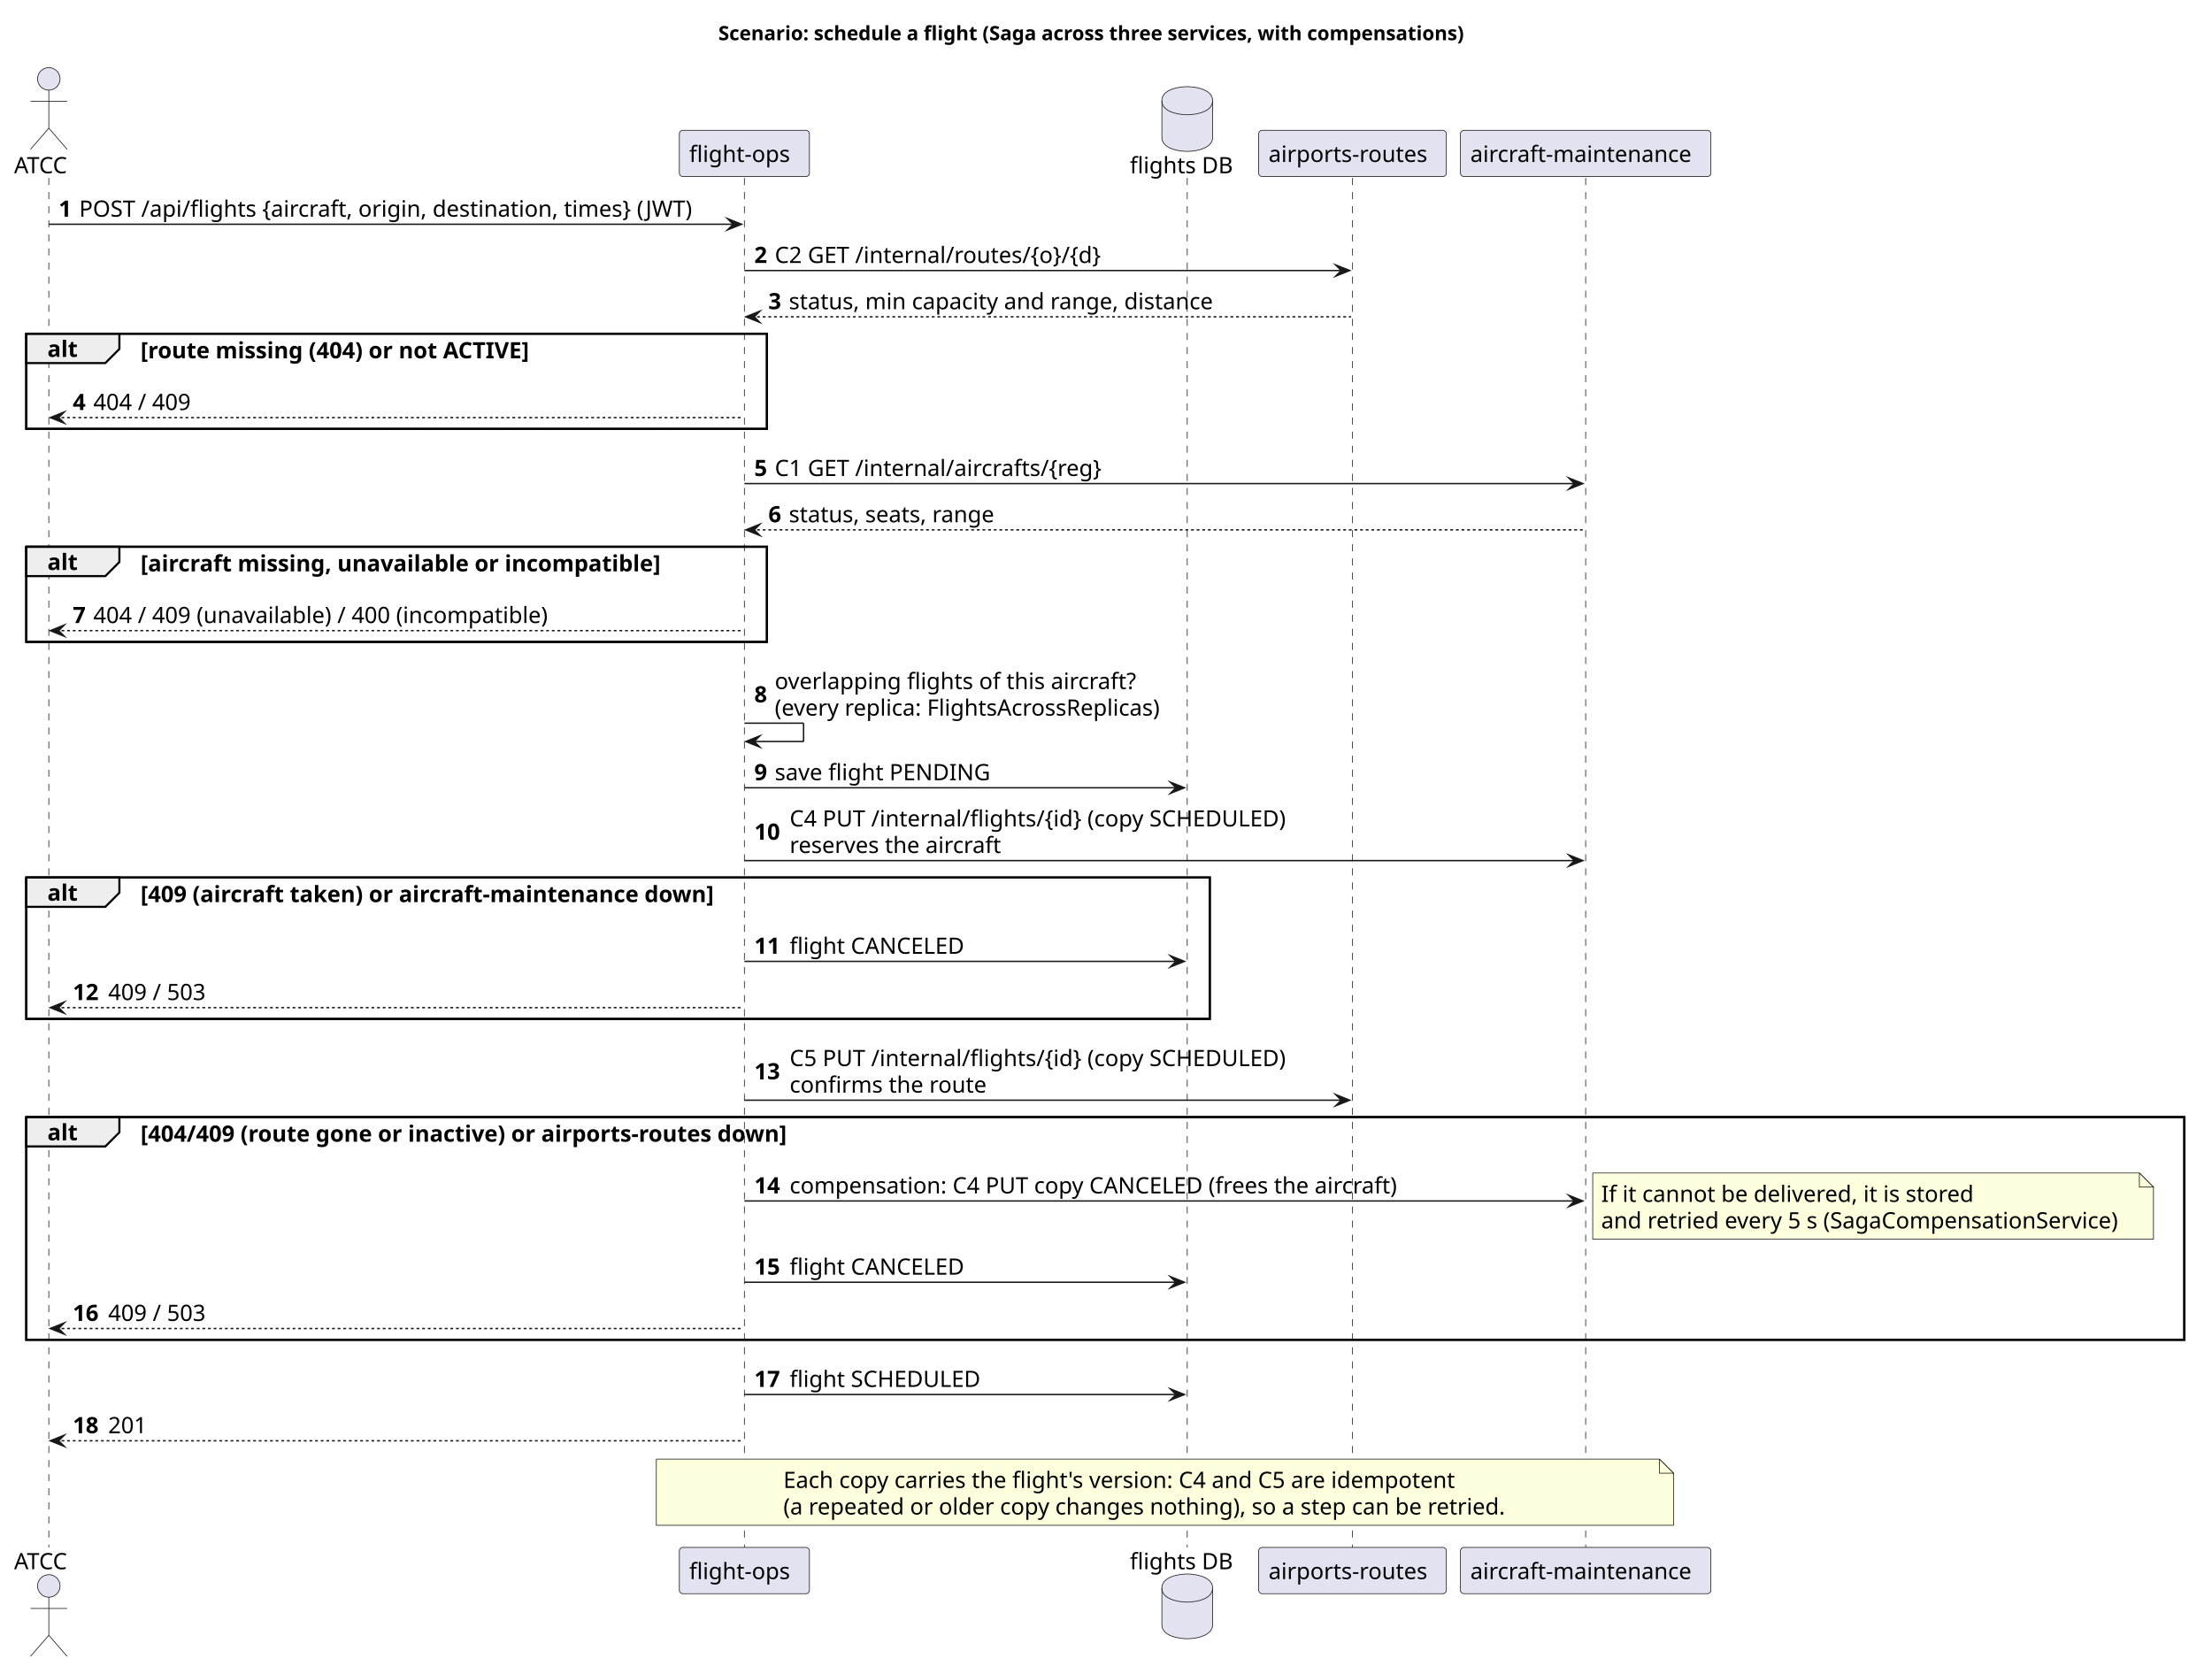
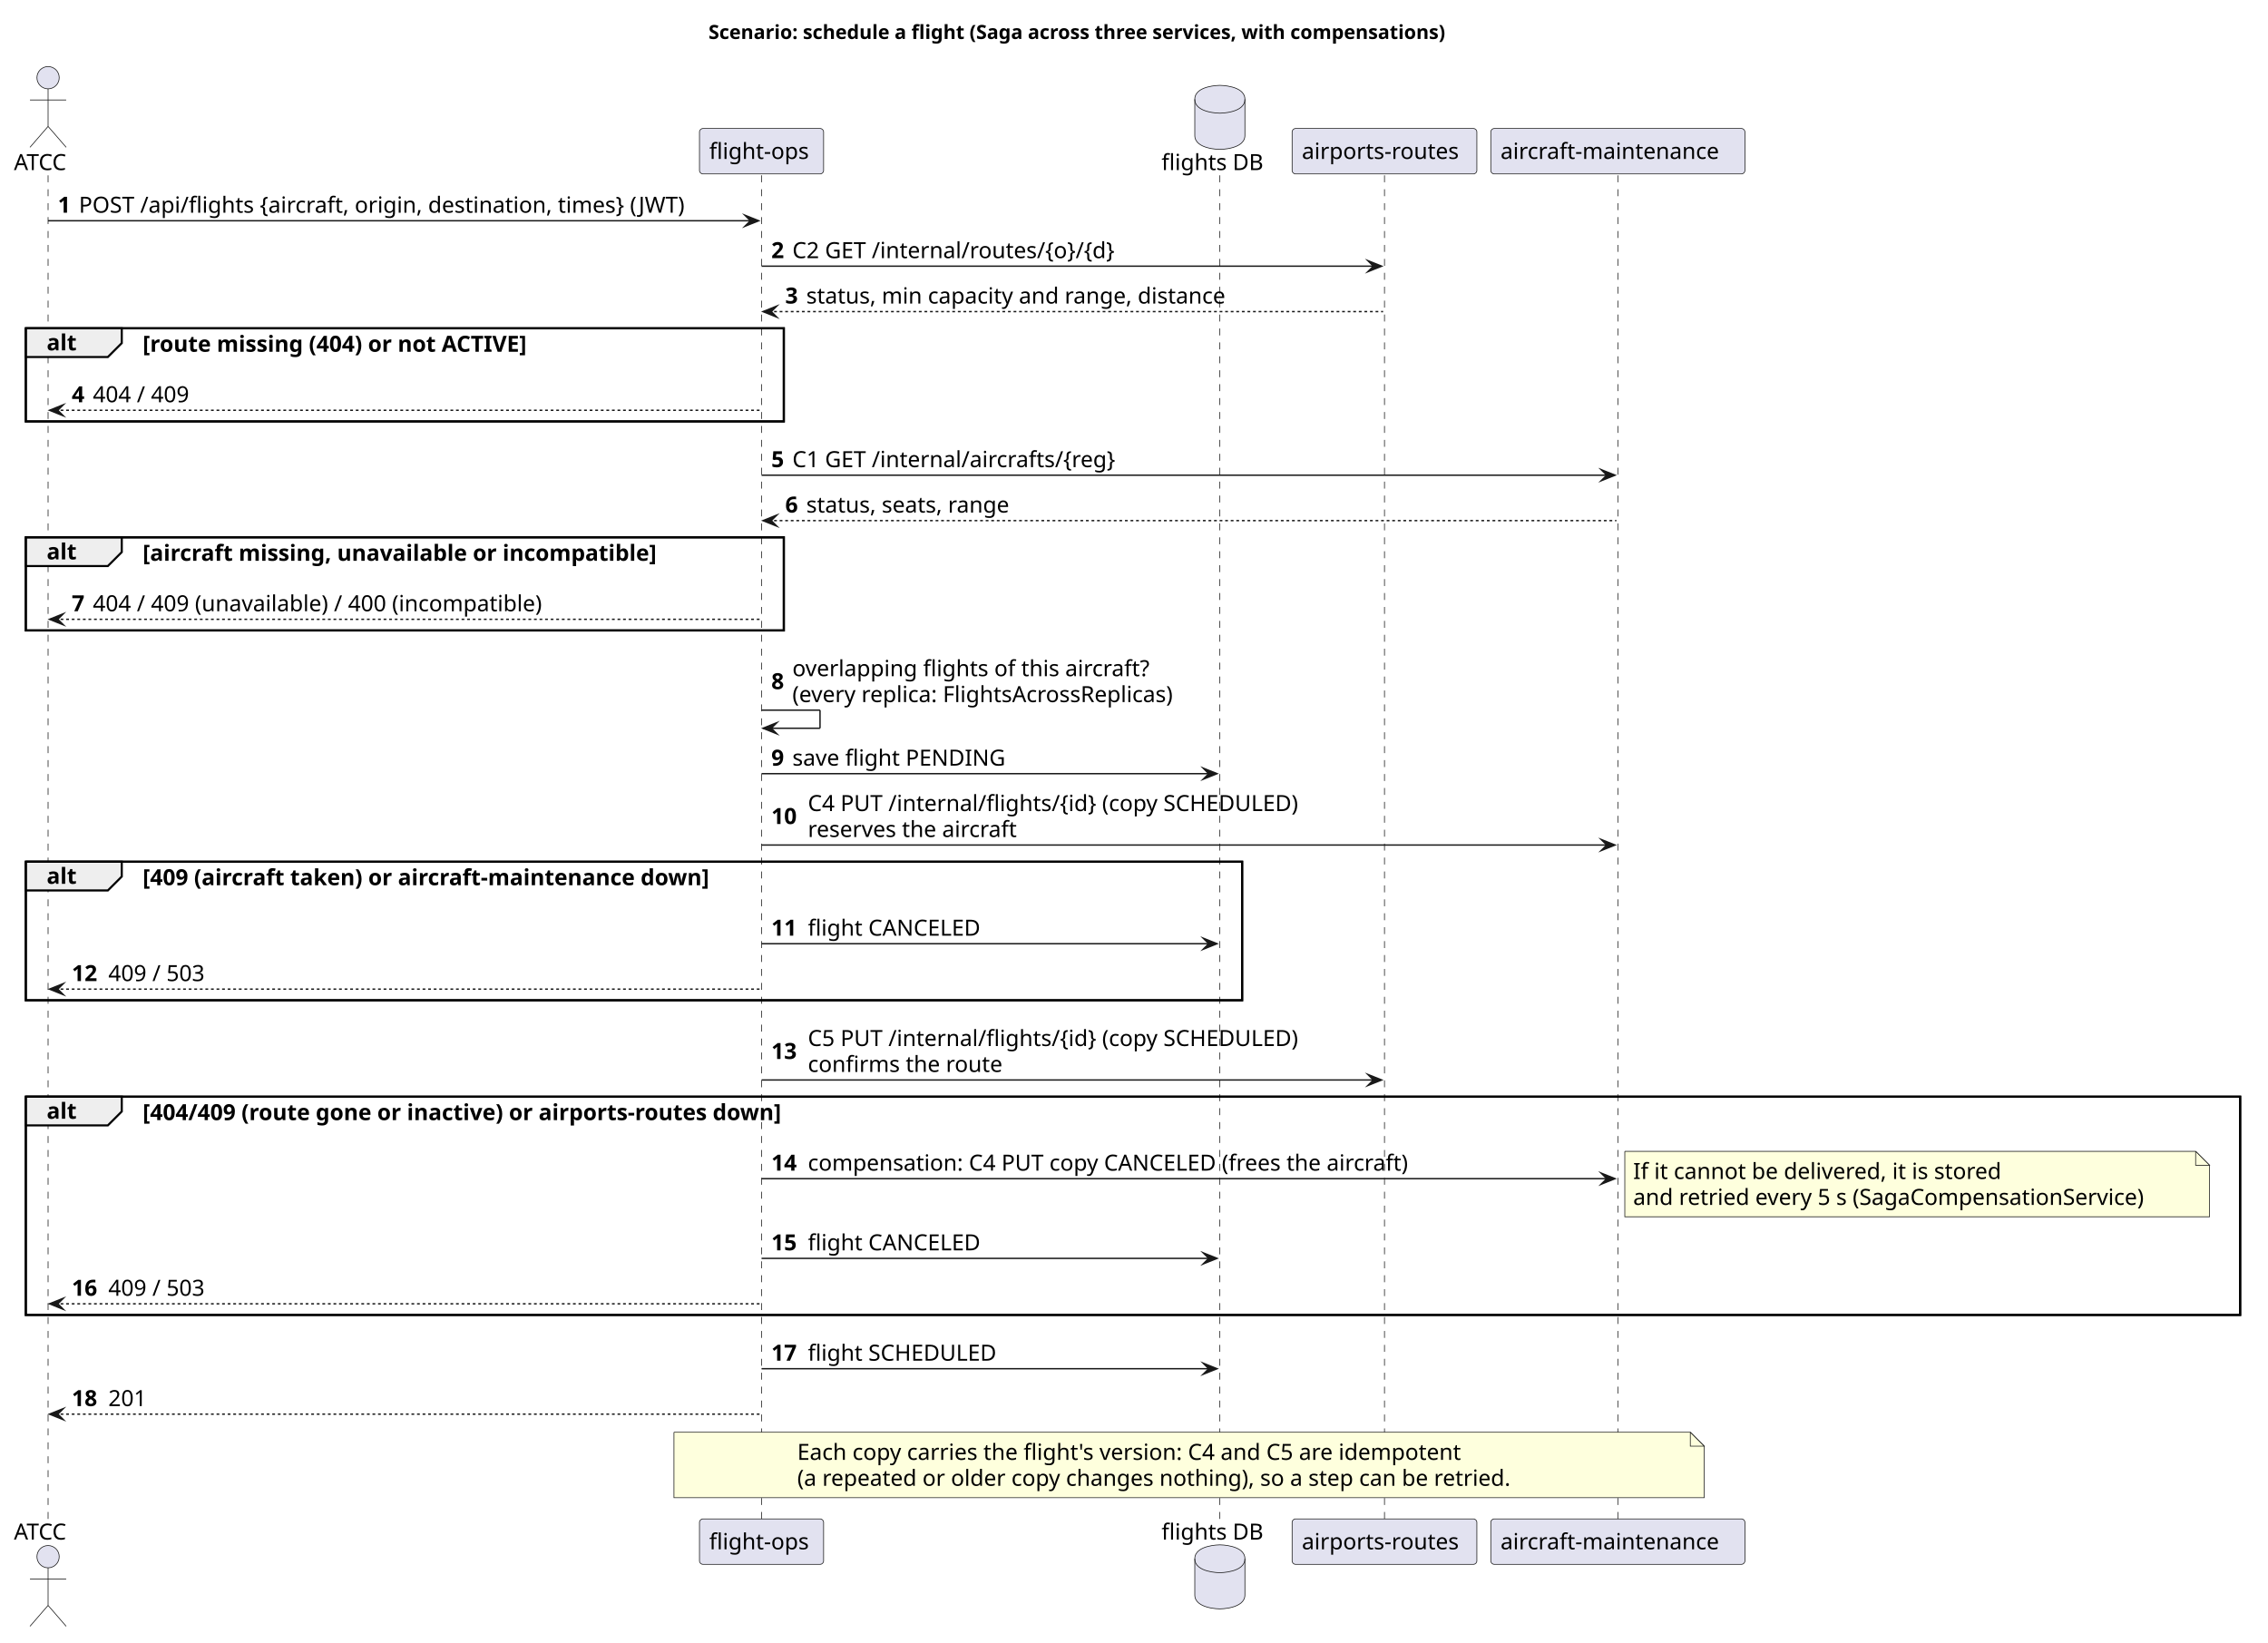
- <svg xmlns="http://www.w3.org/2000/svg" version="1.1" data-diagram-type="SEQUENCE" style="width:1570px;height:1188px;background:#FFFFFF;" width="1570px" height="1188px" viewBox="0 0 1570 1188" zoomAndPan="magnify" preserveAspectRatio="none" contentStyleType="text/css">
+ <svg xmlns="http://www.w3.org/2000/svg" version="1.1" data-diagram-type="SEQUENCE" style="width:1629px;height:1180px;background:#FFFFFF;" width="1629px" height="1180px" viewBox="0 0 1629 1180" zoomAndPan="magnify" preserveAspectRatio="none" contentStyleType="text/css">
  <defs />
  <g font-family="sans-serif" lengthAdjust="spacing">
-     <g class="title" data-source-line="1">
-       <text x="509.871" y="28.535" fill="#000" font-size="14" textLength="548.625" font-weight="700">Scenario: schedule a flight (Saga across three services, with compensations)</text>
+     <g class="title" data-source-line="2">
+       <text x="508.889" y="27.995" fill="#000" font-size="14" textLength="609.226" font-weight="700">Scenario: schedule a flight (Saga across three services, with compensations)</text>
    </g>
-     <rect x="18.648" y="236.863" width="525.695" height="67.531" fill="none" style="stroke:#000;stroke-width:1.5;" />
-     <rect x="18.648" y="388.082" width="525.695" height="67.531" fill="none" style="stroke:#000;stroke-width:1.5;" />
-     <rect x="18.648" y="622.832" width="840.008" height="100.375" fill="none" style="stroke:#000;stroke-width:1.5;" />
-     <rect x="18.648" y="792.895" width="1531.719" height="158.063" fill="none" style="stroke:#000;stroke-width:1.5;" />
-     <g class="participant-lifeline" data-qualified-name="c" data-entity-uid="part1" id="part1-lifeline" data-source-line="5">
-       <g>
-         <rect x="31.148" y="126.332" width="8" height="972" fill="#000" fill-opacity="0" />
-         <line x1="34.648" y1="126.332" x2="34.648" y2="1098.332" style="stroke:#181818;stroke-width:0.5;stroke-dasharray:5,5;" />
-       </g>
+     <rect x="18.531" y="235.797" width="544.453" height="66.875" fill="none" style="stroke:#000;stroke-width:1.5;" />
+     <rect x="18.531" y="385.922" width="544.453" height="66.875" fill="none" style="stroke:#000;stroke-width:1.5;" />
+     <rect x="18.531" y="618.922" width="873.633" height="99.5" fill="none" style="stroke:#000;stroke-width:1.5;" />
+     <rect x="18.531" y="787.672" width="1590.473" height="156.75" fill="none" style="stroke:#000;stroke-width:1.5;" />
+     <g>
+       <rect x="31.031" y="125.922" width="8" height="965" fill="#000" fill-opacity="0" />
+       <line x1="34.531" y1="125.922" x2="34.531" y2="1090.922" style="stroke:#181818;stroke-width:0.5;stroke-dasharray:5,5;" />
    </g>
-     <g class="participant-lifeline" data-qualified-name="fo" data-entity-uid="part2" id="part2-lifeline" data-source-line="6">
-       <g>
-         <rect x="524.844" y="126.332" width="8" height="972" fill="#000" fill-opacity="0" />
-         <line x1="528.344" y1="126.332" x2="528.344" y2="1098.332" style="stroke:#181818;stroke-width:0.5;stroke-dasharray:5,5;" />
-       </g>
+     <g>
+       <rect x="543.484" y="125.922" width="8" height="965" fill="#000" fill-opacity="0" />
+       <line x1="546.984" y1="125.922" x2="546.984" y2="1090.922" style="stroke:#181818;stroke-width:0.5;stroke-dasharray:5,5;" />
    </g>
-     <g class="participant-lifeline" data-qualified-name="fdb" data-entity-uid="part3" id="part3-lifeline" data-source-line="7">
-       <g>
-         <rect x="839.156" y="126.332" width="8" height="972" fill="#000" fill-opacity="0" />
-         <line x1="842.656" y1="126.332" x2="842.656" y2="1098.332" style="stroke:#181818;stroke-width:0.5;stroke-dasharray:5,5;" />
-       </g>
+     <g>
+       <rect x="872.664" y="125.922" width="8" height="965" fill="#000" fill-opacity="0" />
+       <line x1="876.164" y1="125.922" x2="876.164" y2="1090.922" style="stroke:#181818;stroke-width:0.5;stroke-dasharray:5,5;" />
    </g>
-     <g class="participant-lifeline" data-qualified-name="ar" data-entity-uid="part4" id="part4-lifeline" data-source-line="8">
-       <g>
-         <rect x="956.477" y="126.332" width="8" height="972" fill="#000" fill-opacity="0" />
-         <line x1="959.977" y1="126.332" x2="959.977" y2="1098.332" style="stroke:#181818;stroke-width:0.5;stroke-dasharray:5,5;" />
-       </g>
+     <g>
+       <rect x="990.918" y="125.922" width="8" height="965" fill="#000" fill-opacity="0" />
+       <line x1="994.418" y1="125.922" x2="994.418" y2="1090.922" style="stroke:#181818;stroke-width:0.5;stroke-dasharray:5,5;" />
    </g>
-     <g class="participant-lifeline" data-qualified-name="am" data-entity-uid="part5" id="part5-lifeline" data-source-line="9">
-       <g>
-         <rect x="1121.953" y="126.332" width="8" height="972" fill="#000" fill-opacity="0" />
-         <line x1="1125.453" y1="126.332" x2="1125.453" y2="1098.332" style="stroke:#181818;stroke-width:0.5;stroke-dasharray:5,5;" />
-       </g>
+     <g>
+       <rect x="1158.52" y="125.922" width="8" height="965" fill="#000" fill-opacity="0" />
+       <line x1="1162.02" y1="125.922" x2="1162.02" y2="1090.922" style="stroke:#181818;stroke-width:0.5;stroke-dasharray:5,5;" />
    </g>
-     <g class="participant participant-head" data-qualified-name="c" data-entity-uid="part1" id="part1-head" data-source-line="5">
-       <text x="10" y="122.957" fill="#000" font-size="16" textLength="43.297">ATCC</text>
-       <ellipse cx="34.648" cy="55.988" rx="8" ry="8" fill="#E2E2F0" style="stroke:#181818;stroke-width:0.5;" />
-       <path d="M34.648,63.988 L34.648,90.988 M21.648,71.988 L47.648,71.988 M34.648,90.988 L21.648,105.988 M34.648,90.988 L47.648,105.988" style="stroke:#181818;stroke-width:0.5;" fill="none" />
-     </g>
-     <g class="participant participant-head" data-qualified-name="fo" data-entity-uid="part2" id="part2-head" data-source-line="6">
-       <rect x="482.176" y="92.488" width="92.336" height="32.844" fill="#E2E2F0" style="stroke:#181818;stroke-width:0.5;" rx="2.5" ry="2.5" />
-       <text x="489.176" y="114.957" fill="#000" font-size="16" textLength="78.336">flight-ops</text>
-     </g>
-     <g class="participant participant-head" data-qualified-name="fdb" data-entity-uid="part3" id="part3-head" data-source-line="7">
-       <text x="801.941" y="122.957" fill="#000" font-size="16" textLength="75.43">flights DB</text>
-       <path d="M824.656,71.488 C824.656,61.488 842.656,61.488 842.656,61.488 C842.656,61.488 860.656,61.488 860.656,71.488 L860.656,97.488 C860.656,107.488 842.656,107.488 842.656,107.488 C842.656,107.488 824.656,107.488 824.656,97.488 L824.656,71.488" style="stroke:#181818;stroke-width:0.5;" fill="#E2E2F0" />
-       <path d="M824.656,71.488 C824.656,81.488 842.656,81.488 842.656,81.488 C842.656,81.488 860.656,81.488 860.656,71.488" style="stroke:#181818;stroke-width:0.5;" fill="none" />
-     </g>
-     <g class="participant participant-head" data-qualified-name="ar" data-entity-uid="part4" id="part4-head" data-source-line="8">
-       <rect x="893.371" y="92.488" width="133.211" height="32.844" fill="#E2E2F0" style="stroke:#181818;stroke-width:0.5;" rx="2.5" ry="2.5" />
-       <text x="900.371" y="114.957" fill="#000" font-size="16" textLength="119.211">airports-routes</text>
-     </g>
-     <g class="participant participant-head" data-qualified-name="am" data-entity-uid="part5" id="part5-head" data-source-line="9">
-       <rect x="1036.582" y="92.488" width="177.742" height="32.844" fill="#E2E2F0" style="stroke:#181818;stroke-width:0.5;" rx="2.5" ry="2.5" />
-       <text x="1043.582" y="114.957" fill="#000" font-size="16" textLength="163.742">aircraft-maintenance</text>
-     </g>
-     <g class="participant participant-tail" data-qualified-name="c" data-entity-uid="part1" id="part1-tail" data-source-line="5">
-       <text x="10" y="1113.801" fill="#000" font-size="16" textLength="43.297">ATCC</text>
-       <ellipse cx="34.648" cy="1125.676" rx="8" ry="8" fill="#E2E2F0" style="stroke:#181818;stroke-width:0.5;" />
-       <path d="M34.648,1133.676 L34.648,1160.676 M21.648,1141.676 L47.648,1141.676 M34.648,1160.676 L21.648,1175.676 M34.648,1160.676 L47.648,1175.676" style="stroke:#181818;stroke-width:0.5;" fill="none" />
-     </g>
-     <g class="participant participant-tail" data-qualified-name="fo" data-entity-uid="part2" id="part2-tail" data-source-line="6">
-       <rect x="482.176" y="1098.332" width="92.336" height="32.844" fill="#E2E2F0" style="stroke:#181818;stroke-width:0.5;" rx="2.5" ry="2.5" />
-       <text x="489.176" y="1120.801" fill="#000" font-size="16" textLength="78.336">flight-ops</text>
-     </g>
-     <g class="participant participant-tail" data-qualified-name="fdb" data-entity-uid="part3" id="part3-tail" data-source-line="7">
-       <text x="801.941" y="1113.801" fill="#000" font-size="16" textLength="75.43">flights DB</text>
-       <path d="M824.656,1127.176 C824.656,1117.176 842.656,1117.176 842.656,1117.176 C842.656,1117.176 860.656,1117.176 860.656,1127.176 L860.656,1153.176 C860.656,1163.176 842.656,1163.176 842.656,1163.176 C842.656,1163.176 824.656,1163.176 824.656,1153.176 L824.656,1127.176" style="stroke:#181818;stroke-width:0.5;" fill="#E2E2F0" />
-       <path d="M824.656,1127.176 C824.656,1137.176 842.656,1137.176 842.656,1137.176 C842.656,1137.176 860.656,1137.176 860.656,1127.176" style="stroke:#181818;stroke-width:0.5;" fill="none" />
-     </g>
-     <g class="participant participant-tail" data-qualified-name="ar" data-entity-uid="part4" id="part4-tail" data-source-line="8">
-       <rect x="893.371" y="1098.332" width="133.211" height="32.844" fill="#E2E2F0" style="stroke:#181818;stroke-width:0.5;" rx="2.5" ry="2.5" />
-       <text x="900.371" y="1120.801" fill="#000" font-size="16" textLength="119.211">airports-routes</text>
-     </g>
-     <g class="participant participant-tail" data-qualified-name="am" data-entity-uid="part5" id="part5-tail" data-source-line="9">
-       <rect x="1036.582" y="1098.332" width="177.742" height="32.844" fill="#E2E2F0" style="stroke:#181818;stroke-width:0.5;" rx="2.5" ry="2.5" />
-       <text x="1043.582" y="1120.801" fill="#000" font-size="16" textLength="163.742">aircraft-maintenance</text>
-     </g>
-     <g class="message" data-entity-1="part1" data-entity-2="part2" id="msg1" data-source-line="11">
-       <polygon points="516.344,155.176,526.344,159.176,516.344,163.176,520.344,159.176" fill="#181818" style="stroke:#181818;stroke-width:1;stroke-linejoin:miter;stroke-miterlimit:10;" />
-       <line x1="34.648" y1="159.176" x2="522.344" y2="159.176" style="stroke:#181818;stroke-width:1;" />
-       <text x="41.648" y="153.801" fill="#000" font-size="16" font-weight="700">1</text>
-       <text x="56.203" y="153.801" fill="#000" font-size="16" textLength="455.141">POST /api/flights {aircraft, origin, destination, times} (JWT)</text>
-     </g>
-     <g class="message" data-entity-1="part2" data-entity-2="part4" id="msg2" data-source-line="12">
-       <polygon points="947.977,188.02,957.977,192.02,947.977,196.02,951.977,192.02" fill="#181818" style="stroke:#181818;stroke-width:1;stroke-linejoin:miter;stroke-miterlimit:10;" />
-       <line x1="528.344" y1="192.02" x2="953.977" y2="192.02" style="stroke:#181818;stroke-width:1;" />
-       <text x="535.344" y="186.645" fill="#000" font-size="16" font-weight="700">2</text>
-       <text x="549.898" y="186.645" fill="#000" font-size="16" textLength="244.688">C2 GET /internal/routes/{o}/{d}</text>
-     </g>
-     <g class="message" data-entity-1="part4" data-entity-2="part2" id="msg3" data-source-line="13">
-       <polygon points="539.344,220.863,529.344,224.863,539.344,228.863,535.344,224.863" fill="#181818" style="stroke:#181818;stroke-width:1;stroke-linejoin:miter;stroke-miterlimit:10;" />
-       <line x1="533.344" y1="224.863" x2="958.977" y2="224.863" style="stroke:#181818;stroke-width:1;stroke-dasharray:2,2;" />
-       <text x="545.344" y="219.488" fill="#000" font-size="16" font-weight="700">3</text>
-       <text x="559.898" y="219.488" fill="#000" font-size="16" textLength="312.828">status, min capacity and range, distance</text>
-     </g>
-     <path d="M18.648,236.863 L84.742,236.863 L84.742,247.707 L74.742,257.707 L18.648,257.707 L18.648,236.863" style="stroke:#000;stroke-width:1.5;" fill="#EEE" />
-     <rect x="18.648" y="236.863" width="525.695" height="67.531" fill="none" style="stroke:#000;stroke-width:1.5;" />
-     <text x="33.648" y="253.332" fill="#000" font-size="16" textLength="21.094" font-weight="700">alt</text>
-     <text x="99.742" y="254.332" fill="#000" font-size="16" textLength="295.703" font-weight="700">[route missing (404) or not ACTIVE]</text>
-     <g class="message" data-entity-1="part2" data-entity-2="part1" id="msg4" data-source-line="15">
-       <polygon points="45.648,292.395,35.648,296.395,45.648,300.395,41.648,296.395" fill="#181818" style="stroke:#181818;stroke-width:1;stroke-linejoin:miter;stroke-miterlimit:10;" />
-       <line x1="39.648" y1="296.395" x2="527.344" y2="296.395" style="stroke:#181818;stroke-width:1;stroke-dasharray:2,2;" />
-       <text x="51.648" y="291.02" fill="#000" font-size="16" font-weight="700">4</text>
-       <text x="66.203" y="291.02" fill="#000" font-size="16" textLength="79.219">404 / 409</text>
-     </g>
-     <g class="message" data-entity-1="part2" data-entity-2="part5" id="msg5" data-source-line="17">
-       <polygon points="1113.453,339.238,1123.453,343.238,1113.453,347.238,1117.453,343.238" fill="#181818" style="stroke:#181818;stroke-width:1;stroke-linejoin:miter;stroke-miterlimit:10;" />
-       <line x1="528.344" y1="343.238" x2="1119.453" y2="343.238" style="stroke:#181818;stroke-width:1;" />
-       <text x="535.344" y="337.863" fill="#000" font-size="16" font-weight="700">5</text>
-       <text x="549.898" y="337.863" fill="#000" font-size="16" textLength="245.68">C1 GET /internal/aircrafts/{reg}</text>
-     </g>
-     <g class="message" data-entity-1="part5" data-entity-2="part2" id="msg6" data-source-line="18">
-       <polygon points="539.344,372.082,529.344,376.082,539.344,380.082,535.344,376.082" fill="#181818" style="stroke:#181818;stroke-width:1;stroke-linejoin:miter;stroke-miterlimit:10;" />
-       <line x1="533.344" y1="376.082" x2="1124.453" y2="376.082" style="stroke:#181818;stroke-width:1;stroke-dasharray:2,2;" />
-       <text x="545.344" y="370.707" fill="#000" font-size="16" font-weight="700">6</text>
-       <text x="559.898" y="370.707" fill="#000" font-size="16" textLength="151.547">status, seats, range</text>
-     </g>
-     <path d="M18.648,388.082 L84.742,388.082 L84.742,398.926 L74.742,408.926 L18.648,408.926 L18.648,388.082" style="stroke:#000;stroke-width:1.5;" fill="#EEE" />
-     <rect x="18.648" y="388.082" width="525.695" height="67.531" fill="none" style="stroke:#000;stroke-width:1.5;" />
-     <text x="33.648" y="404.551" fill="#000" font-size="16" textLength="21.094" font-weight="700">alt</text>
-     <text x="99.742" y="405.551" fill="#000" font-size="16" textLength="380.82" font-weight="700">[aircraft missing, unavailable or incompatible]</text>
-     <g class="message" data-entity-1="part2" data-entity-2="part1" id="msg7" data-source-line="20">
-       <polygon points="45.648,443.613,35.648,447.613,45.648,451.613,41.648,447.613" fill="#181818" style="stroke:#181818;stroke-width:1;stroke-linejoin:miter;stroke-miterlimit:10;" />
-       <line x1="39.648" y1="447.613" x2="527.344" y2="447.613" style="stroke:#181818;stroke-width:1;stroke-dasharray:2,2;" />
-       <text x="51.648" y="442.238" fill="#000" font-size="16" font-weight="700">7</text>
-       <text x="66.203" y="442.238" fill="#000" font-size="16" textLength="347.172">404 / 409 (unavailable) / 400 (incompatible)</text>
-     </g>
-     <g class="message" data-entity-1="part2" data-entity-2="part2" id="msg8" data-source-line="22">
-       <line x1="528.344" y1="513.301" x2="570.344" y2="513.301" style="stroke:#181818;stroke-width:1;" />
-       <line x1="570.344" y1="513.301" x2="570.344" y2="526.301" style="stroke:#181818;stroke-width:1;" />
-       <line x1="529.344" y1="526.301" x2="570.344" y2="526.301" style="stroke:#181818;stroke-width:1;" />
-       <polygon points="539.344,522.301,529.344,526.301,539.344,530.301,535.344,526.301" fill="#181818" style="stroke:#181818;stroke-width:1;stroke-linejoin:miter;stroke-miterlimit:10;" />
-       <text x="535.344" y="498.504" fill="#000" font-size="16" font-weight="700">8</text>
-       <text x="549.898" y="489.082" fill="#000" font-size="16" textLength="267.742">overlapping flights of this aircraft?</text>
-       <text x="549.898" y="507.926" fill="#000" font-size="16" textLength="285.758">(every replica: FlightsAcrossReplicas)</text>
-     </g>
-     <g class="message" data-entity-1="part2" data-entity-2="part3" id="msg9" data-source-line="23">
-       <polygon points="830.656,555.145,840.656,559.145,830.656,563.145,834.656,559.145" fill="#181818" style="stroke:#181818;stroke-width:1;stroke-linejoin:miter;stroke-miterlimit:10;" />
-       <line x1="528.344" y1="559.145" x2="836.656" y2="559.145" style="stroke:#181818;stroke-width:1;" />
-       <text x="535.344" y="553.77" fill="#000" font-size="16" font-weight="700">9</text>
-       <text x="549.898" y="553.77" fill="#000" font-size="16" textLength="154.648">save flight PENDING</text>
-     </g>
-     <g class="message" data-entity-1="part2" data-entity-2="part5" id="msg10" data-source-line="25">
-       <polygon points="1113.453,606.832,1123.453,610.832,1113.453,614.832,1117.453,610.832" fill="#181818" style="stroke:#181818;stroke-width:1;stroke-linejoin:miter;stroke-miterlimit:10;" />
-       <line x1="528.344" y1="610.832" x2="1119.453" y2="610.832" style="stroke:#181818;stroke-width:1;" />
-       <text x="535.344" y="596.035" fill="#000" font-size="16" textLength="21.109" font-weight="700">10</text>
-       <text x="560.453" y="586.613" fill="#000" font-size="16" textLength="369.563">C4 PUT /internal/flights/{id} (copy SCHEDULED)</text>
-       <text x="560.453" y="605.457" fill="#000" font-size="16" textLength="154.836">reserves the aircraft</text>
-     </g>
-     <path d="M18.648,622.832 L84.742,622.832 L84.742,633.676 L74.742,643.676 L18.648,643.676 L18.648,622.832" style="stroke:#000;stroke-width:1.5;" fill="#EEE" />
-     <rect x="18.648" y="622.832" width="840.008" height="100.375" fill="none" style="stroke:#000;stroke-width:1.5;" />
-     <text x="33.648" y="639.301" fill="#000" font-size="16" textLength="21.094" font-weight="700">alt</text>
-     <text x="99.742" y="640.301" fill="#000" font-size="16" textLength="425.688" font-weight="700">[409 (aircraft taken) or aircraft-maintenance down]</text>
-     <g class="message" data-entity-1="part2" data-entity-2="part3" id="msg11" data-source-line="27">
-       <polygon points="830.656,678.363,840.656,682.363,830.656,686.363,834.656,682.363" fill="#181818" style="stroke:#181818;stroke-width:1;stroke-linejoin:miter;stroke-miterlimit:10;" />
-       <line x1="528.344" y1="682.363" x2="836.656" y2="682.363" style="stroke:#181818;stroke-width:1;" />
-       <text x="535.344" y="676.988" fill="#000" font-size="16" textLength="21.109" font-weight="700">11</text>
-       <text x="560.453" y="676.988" fill="#000" font-size="16" textLength="128.945">flight CANCELED</text>
-     </g>
-     <g class="message" data-entity-1="part2" data-entity-2="part1" id="msg12" data-source-line="28">
-       <polygon points="45.648,711.207,35.648,715.207,45.648,719.207,41.648,715.207" fill="#181818" style="stroke:#181818;stroke-width:1;stroke-linejoin:miter;stroke-miterlimit:10;" />
-       <line x1="39.648" y1="715.207" x2="527.344" y2="715.207" style="stroke:#181818;stroke-width:1;stroke-dasharray:2,2;" />
-       <text x="51.648" y="709.832" fill="#000" font-size="16" textLength="21.109" font-weight="700">12</text>
-       <text x="76.758" y="709.832" fill="#000" font-size="16" textLength="79.219">409 / 503</text>
-     </g>
-     <g class="message" data-entity-1="part2" data-entity-2="part4" id="msg13" data-source-line="31">
-       <polygon points="947.977,776.895,957.977,780.895,947.977,784.895,951.977,780.895" fill="#181818" style="stroke:#181818;stroke-width:1;stroke-linejoin:miter;stroke-miterlimit:10;" />
-       <line x1="528.344" y1="780.895" x2="953.977" y2="780.895" style="stroke:#181818;stroke-width:1;" />
-       <text x="535.344" y="766.098" fill="#000" font-size="16" textLength="21.109" font-weight="700">13</text>
-       <text x="560.453" y="756.676" fill="#000" font-size="16" textLength="369.563">C5 PUT /internal/flights/{id} (copy SCHEDULED)</text>
-       <text x="560.453" y="775.52" fill="#000" font-size="16" textLength="144.258">confirms the route</text>
-     </g>
-     <path d="M18.648,792.895 L84.742,792.895 L84.742,803.738 L74.742,813.738 L18.648,813.738 L18.648,792.895" style="stroke:#000;stroke-width:1.5;" fill="#EEE" />
-     <rect x="18.648" y="792.895" width="1531.719" height="158.063" fill="none" style="stroke:#000;stroke-width:1.5;" />
-     <text x="33.648" y="809.363" fill="#000" font-size="16" textLength="21.094" font-weight="700">alt</text>
-     <text x="99.742" y="810.363" fill="#000" font-size="16" textLength="490.461" font-weight="700">[404/409 (route gone or inactive) or airports-routes down]</text>
-     <g class="message" data-entity-1="part2" data-entity-2="part5" id="msg14" data-source-line="33">
-       <polygon points="1113.453,848.426,1123.453,852.426,1113.453,856.426,1117.453,852.426" fill="#181818" style="stroke:#181818;stroke-width:1;stroke-linejoin:miter;stroke-miterlimit:10;" />
-       <line x1="528.344" y1="852.426" x2="1119.453" y2="852.426" style="stroke:#181818;stroke-width:1;" />
-       <text x="535.344" y="847.051" fill="#000" font-size="16" textLength="21.109" font-weight="700">14</text>
-       <text x="560.453" y="847.051" fill="#000" font-size="16" textLength="449.383">compensation: C4 PUT copy CANCELED (frees the aircraft)</text>
-     </g>
-     <path d="M1130.453,832.582 L1130.453,879.582 L1528.453,879.582 L1528.453,842.582 L1518.453,832.582 L1130.453,832.582" style="stroke:#181818;stroke-width:0.5;" fill="#FEFFDD" />
-     <path d="M1518.453,832.582 L1518.453,842.582 L1528.453,842.582 L1518.453,832.582" style="stroke:#181818;stroke-width:0.5;" fill="#FEFFDD" />
-     <text x="1136.453" y="853.051" fill="#000" font-size="16" textLength="277.141">If it cannot be delivered, it is stored</text>
-     <text x="1136.453" y="871.895" fill="#000" font-size="16" textLength="377.914">and retried every 5 s (SagaCompensationService)</text>
-     <g class="message" data-entity-1="part2" data-entity-2="part3" id="msg15" data-source-line="38">
-       <polygon points="830.656,906.113,840.656,910.113,830.656,914.113,834.656,910.113" fill="#181818" style="stroke:#181818;stroke-width:1;stroke-linejoin:miter;stroke-miterlimit:10;" />
-       <line x1="528.344" y1="910.113" x2="836.656" y2="910.113" style="stroke:#181818;stroke-width:1;" />
-       <text x="535.344" y="904.738" fill="#000" font-size="16" textLength="21.109" font-weight="700">15</text>
-       <text x="560.453" y="904.738" fill="#000" font-size="16" textLength="128.945">flight CANCELED</text>
-     </g>
-     <g class="message" data-entity-1="part2" data-entity-2="part1" id="msg16" data-source-line="39">
-       <polygon points="45.648,938.957,35.648,942.957,45.648,946.957,41.648,942.957" fill="#181818" style="stroke:#181818;stroke-width:1;stroke-linejoin:miter;stroke-miterlimit:10;" />
-       <line x1="39.648" y1="942.957" x2="527.344" y2="942.957" style="stroke:#181818;stroke-width:1;stroke-dasharray:2,2;" />
-       <text x="51.648" y="937.582" fill="#000" font-size="16" textLength="21.109" font-weight="700">16</text>
-       <text x="76.758" y="937.582" fill="#000" font-size="16" textLength="79.219">409 / 503</text>
-     </g>
-     <g class="message" data-entity-1="part2" data-entity-2="part3" id="msg17" data-source-line="42">
-       <polygon points="830.656,985.801,840.656,989.801,830.656,993.801,834.656,989.801" fill="#181818" style="stroke:#181818;stroke-width:1;stroke-linejoin:miter;stroke-miterlimit:10;" />
-       <line x1="528.344" y1="989.801" x2="836.656" y2="989.801" style="stroke:#181818;stroke-width:1;" />
-       <text x="535.344" y="984.426" fill="#000" font-size="16" textLength="21.109" font-weight="700">17</text>
-       <text x="560.453" y="984.426" fill="#000" font-size="16" textLength="138.461">flight SCHEDULED</text>
-     </g>
-     <g class="message" data-entity-1="part2" data-entity-2="part1" id="msg18" data-source-line="43">
-       <polygon points="45.648,1018.645,35.648,1022.645,45.648,1026.645,41.648,1022.645" fill="#181818" style="stroke:#181818;stroke-width:1;stroke-linejoin:miter;stroke-miterlimit:10;" />
-       <line x1="39.648" y1="1022.645" x2="527.344" y2="1022.645" style="stroke:#181818;stroke-width:1;stroke-dasharray:2,2;" />
-       <text x="51.648" y="1017.27" fill="#000" font-size="16" textLength="21.109" font-weight="700">18</text>
-       <text x="76.758" y="1017.27" fill="#000" font-size="16" textLength="30.352">201</text>
-     </g>
-     <path d="M465.824,1035.645 L465.824,1082.645 L1187.824,1082.645 L1187.824,1045.645 L1177.824,1035.645 L465.824,1035.645" style="stroke:#181818;stroke-width:0.5;" fill="#FEFFDD" />
-     <path d="M1177.824,1035.645 L1177.824,1045.645 L1187.824,1045.645 L1177.824,1035.645" style="stroke:#181818;stroke-width:0.5;" fill="#FEFFDD" />
-     <text x="555.992" y="1056.113" fill="#000" font-size="16" textLength="498.313">Each copy carries the flight's version: C4 and C5 are idempotent</text>
-     <text x="555.992" y="1074.957" fill="#000" font-size="16" textLength="532.813">(a repeated or older copy changes nothing), so a step can be retried.</text>
+     <text x="10" y="122.148" fill="#000" font-size="16" textLength="43.063">ATCC</text>
+     <ellipse cx="34.531" cy="55.797" rx="8" ry="8" fill="#E2E2F0" style="stroke:#181818;stroke-width:0.5;" />
+     <path d="M34.531,63.797 L34.531,90.797 M21.531,71.797 L47.531,71.797 M34.531,90.797 L21.531,105.797 M34.531,90.797 L47.531,105.797" style="stroke:#181818;stroke-width:0.5;" fill="none" />
+     <rect x="502.41" y="92.297" width="89.148" height="32.625" fill="#E2E2F0" style="stroke:#181818;stroke-width:0.5;" rx="2.5" ry="2.5" />
+     <text x="509.41" y="114.148" fill="#000" font-size="16" textLength="75.148">flight-ops</text>
+     <text x="834.258" y="122.148" fill="#000" font-size="16" textLength="77.813">flights DB</text>
+     <path d="M858.164,71.297 C858.164,61.297 876.164,61.297 876.164,61.297 C876.164,61.297 894.164,61.297 894.164,71.297 L894.164,97.297 C894.164,107.297 876.164,107.297 876.164,107.297 C876.164,107.297 858.164,107.297 858.164,97.297 L858.164,71.297" style="stroke:#181818;stroke-width:0.5;" fill="#E2E2F0" />
+     <path d="M858.164,71.297 C858.164,81.297 876.164,81.297 876.164,81.297 C876.164,81.297 894.164,81.297 894.164,71.297" style="stroke:#181818;stroke-width:0.5;" fill="none" />
+     <rect x="928.07" y="92.297" width="132.695" height="32.625" fill="#E2E2F0" style="stroke:#181818;stroke-width:0.5;" rx="2.5" ry="2.5" />
+     <text x="935.07" y="114.148" fill="#000" font-size="16" textLength="118.695">airports-routes</text>
+     <rect x="1070.766" y="92.297" width="182.508" height="32.625" fill="#E2E2F0" style="stroke:#181818;stroke-width:0.5;" rx="2.5" ry="2.5" />
+     <text x="1077.766" y="114.148" fill="#000" font-size="16" textLength="168.508">aircraft-maintenance</text>
+     <text x="10" y="1105.773" fill="#000" font-size="16" textLength="43.063">ATCC</text>
+     <ellipse cx="34.531" cy="1118.047" rx="8" ry="8" fill="#E2E2F0" style="stroke:#181818;stroke-width:0.5;" />
+     <path d="M34.531,1126.047 L34.531,1153.047 M21.531,1134.047 L47.531,1134.047 M34.531,1153.047 L21.531,1168.047 M34.531,1153.047 L47.531,1168.047" style="stroke:#181818;stroke-width:0.5;" fill="none" />
+     <rect x="502.41" y="1090.922" width="89.148" height="32.625" fill="#E2E2F0" style="stroke:#181818;stroke-width:0.5;" rx="2.5" ry="2.5" />
+     <text x="509.41" y="1112.773" fill="#000" font-size="16" textLength="75.148">flight-ops</text>
+     <text x="834.258" y="1105.773" fill="#000" font-size="16" textLength="77.813">flights DB</text>
+     <path d="M858.164,1119.547 C858.164,1109.547 876.164,1109.547 876.164,1109.547 C876.164,1109.547 894.164,1109.547 894.164,1119.547 L894.164,1145.547 C894.164,1155.547 876.164,1155.547 876.164,1155.547 C876.164,1155.547 858.164,1155.547 858.164,1145.547 L858.164,1119.547" style="stroke:#181818;stroke-width:0.5;" fill="#E2E2F0" />
+     <path d="M858.164,1119.547 C858.164,1129.547 876.164,1129.547 876.164,1129.547 C876.164,1129.547 894.164,1129.547 894.164,1119.547" style="stroke:#181818;stroke-width:0.5;" fill="none" />
+     <rect x="928.07" y="1090.922" width="132.695" height="32.625" fill="#E2E2F0" style="stroke:#181818;stroke-width:0.5;" rx="2.5" ry="2.5" />
+     <text x="935.07" y="1112.773" fill="#000" font-size="16" textLength="118.695">airports-routes</text>
+     <rect x="1070.766" y="1090.922" width="182.508" height="32.625" fill="#E2E2F0" style="stroke:#181818;stroke-width:0.5;" rx="2.5" ry="2.5" />
+     <text x="1077.766" y="1112.773" fill="#000" font-size="16" textLength="168.508">aircraft-maintenance</text>
+     <polygon points="534.984,154.547,544.984,158.547,534.984,162.547,538.984,158.547" fill="#181818" style="stroke:#181818;stroke-width:1;stroke-linejoin:miter;stroke-miterlimit:10;" />
+     <line x1="34.531" y1="158.547" x2="540.984" y2="158.547" style="stroke:#181818;stroke-width:1;" />
+     <text x="41.531" y="152.773" fill="#000" font-size="16" font-weight="700">1</text>
+     <text x="56.664" y="152.773" fill="#000" font-size="16" textLength="473.32">POST /api/flights {aircraft, origin, destination, times} (JWT)</text>
+     <polygon points="982.418,187.172,992.418,191.172,982.418,195.172,986.418,191.172" fill="#181818" style="stroke:#181818;stroke-width:1;stroke-linejoin:miter;stroke-miterlimit:10;" />
+     <line x1="546.984" y1="191.172" x2="988.418" y2="191.172" style="stroke:#181818;stroke-width:1;" />
+     <text x="553.984" y="185.398" fill="#000" font-size="16" font-weight="700">2</text>
+     <text x="569.117" y="185.398" fill="#000" font-size="16" textLength="258.664">C2 GET /internal/routes/{o}/{d}</text>
+     <polygon points="557.984,219.797,547.984,223.797,557.984,227.797,553.984,223.797" fill="#181818" style="stroke:#181818;stroke-width:1;stroke-linejoin:miter;stroke-miterlimit:10;" />
+     <line x1="551.984" y1="223.797" x2="993.418" y2="223.797" style="stroke:#181818;stroke-width:1;stroke-dasharray:2,2;" />
+     <text x="563.984" y="218.023" fill="#000" font-size="16" font-weight="700">3</text>
+     <text x="579.117" y="218.023" fill="#000" font-size="16" textLength="326.906">status, min capacity and range, distance</text>
+     <path d="M18.531,235.797 L87.461,235.797 L87.461,246.422 L77.461,256.422 L18.531,256.422 L18.531,235.797" style="stroke:#000;stroke-width:1.5;" fill="#EEE" />
+     <rect x="18.531" y="235.797" width="544.453" height="66.875" fill="none" style="stroke:#000;stroke-width:1.5;" />
+     <text x="33.531" y="251.648" fill="#000" font-size="16" textLength="23.93" font-weight="700">alt</text>
+     <text x="102.461" y="252.648" fill="#000" font-size="16" textLength="322.023" font-weight="700">[route missing (404) or not ACTIVE]</text>
+     <polygon points="45.531,290.672,35.531,294.672,45.531,298.672,41.531,294.672" fill="#181818" style="stroke:#181818;stroke-width:1;stroke-linejoin:miter;stroke-miterlimit:10;" />
+     <line x1="39.531" y1="294.672" x2="545.984" y2="294.672" style="stroke:#181818;stroke-width:1;stroke-dasharray:2,2;" />
+     <text x="51.531" y="288.898" fill="#000" font-size="16" font-weight="700">4</text>
+     <text x="66.664" y="288.898" fill="#000" font-size="16" textLength="76.641">404 / 409</text>
+     <polygon points="1150.02,337.297,1160.02,341.297,1150.02,345.297,1154.02,341.297" fill="#181818" style="stroke:#181818;stroke-width:1;stroke-linejoin:miter;stroke-miterlimit:10;" />
+     <line x1="546.984" y1="341.297" x2="1156.02" y2="341.297" style="stroke:#181818;stroke-width:1;" />
+     <text x="553.984" y="335.523" fill="#000" font-size="16" font-weight="700">5</text>
+     <text x="569.117" y="335.523" fill="#000" font-size="16" textLength="254.836">C1 GET /internal/aircrafts/{reg}</text>
+     <polygon points="557.984,369.922,547.984,373.922,557.984,377.922,553.984,373.922" fill="#181818" style="stroke:#181818;stroke-width:1;stroke-linejoin:miter;stroke-miterlimit:10;" />
+     <line x1="551.984" y1="373.922" x2="1161.02" y2="373.922" style="stroke:#181818;stroke-width:1;stroke-dasharray:2,2;" />
+     <text x="563.984" y="368.148" fill="#000" font-size="16" font-weight="700">6</text>
+     <text x="579.117" y="368.148" fill="#000" font-size="16" textLength="158.625">status, seats, range</text>
+     <path d="M18.531,385.922 L87.461,385.922 L87.461,396.547 L77.461,406.547 L18.531,406.547 L18.531,385.922" style="stroke:#000;stroke-width:1.5;" fill="#EEE" />
+     <rect x="18.531" y="385.922" width="544.453" height="66.875" fill="none" style="stroke:#000;stroke-width:1.5;" />
+     <text x="33.531" y="401.773" fill="#000" font-size="16" textLength="23.93" font-weight="700">alt</text>
+     <text x="102.461" y="402.773" fill="#000" font-size="16" textLength="419.906" font-weight="700">[aircraft missing, unavailable or incompatible]</text>
+     <polygon points="45.531,440.797,35.531,444.797,45.531,448.797,41.531,444.797" fill="#181818" style="stroke:#181818;stroke-width:1;stroke-linejoin:miter;stroke-miterlimit:10;" />
+     <line x1="39.531" y1="444.797" x2="545.984" y2="444.797" style="stroke:#181818;stroke-width:1;stroke-dasharray:2,2;" />
+     <text x="51.531" y="439.023" fill="#000" font-size="16" font-weight="700">7</text>
+     <text x="66.664" y="439.023" fill="#000" font-size="16" textLength="354.266">404 / 409 (unavailable) / 400 (incompatible)</text>
+     <line x1="546.984" y1="510.047" x2="588.984" y2="510.047" style="stroke:#181818;stroke-width:1;" />
+     <line x1="588.984" y1="510.047" x2="588.984" y2="523.047" style="stroke:#181818;stroke-width:1;" />
+     <line x1="547.984" y1="523.047" x2="588.984" y2="523.047" style="stroke:#181818;stroke-width:1;" />
+     <polygon points="557.984,519.047,547.984,523.047,557.984,527.047,553.984,523.047" fill="#181818" style="stroke:#181818;stroke-width:1;stroke-linejoin:miter;stroke-miterlimit:10;" />
+     <text x="553.984" y="494.961" fill="#000" font-size="16" font-weight="700">8</text>
+     <text x="569.117" y="485.648" fill="#000" font-size="16" textLength="275.781">overlapping flights of this aircraft?</text>
+     <text x="569.117" y="504.273" fill="#000" font-size="16" textLength="300.047">(every replica: FlightsAcrossReplicas)</text>
+     <polygon points="864.164,551.672,874.164,555.672,864.164,559.672,868.164,555.672" fill="#181818" style="stroke:#181818;stroke-width:1;stroke-linejoin:miter;stroke-miterlimit:10;" />
+     <line x1="546.984" y1="555.672" x2="870.164" y2="555.672" style="stroke:#181818;stroke-width:1;" />
+     <text x="553.984" y="549.898" fill="#000" font-size="16" font-weight="700">9</text>
+     <text x="569.117" y="549.898" fill="#000" font-size="16" textLength="161.852">save flight PENDING</text>
+     <polygon points="1150.02,602.922,1160.02,606.922,1150.02,610.922,1154.02,606.922" fill="#181818" style="stroke:#181818;stroke-width:1;stroke-linejoin:miter;stroke-miterlimit:10;" />
+     <line x1="546.984" y1="606.922" x2="1156.02" y2="606.922" style="stroke:#181818;stroke-width:1;" />
+     <text x="553.984" y="591.836" fill="#000" font-size="16" textLength="22.266" font-weight="700">10</text>
+     <text x="580.25" y="582.523" fill="#000" font-size="16" textLength="384.602">C4 PUT /internal/flights/{id} (copy SCHEDULED)</text>
+     <text x="580.25" y="601.148" fill="#000" font-size="16" textLength="163.172">reserves the aircraft</text>
+     <path d="M18.531,618.922 L87.461,618.922 L87.461,629.547 L77.461,639.547 L18.531,639.547 L18.531,618.922" style="stroke:#000;stroke-width:1.5;" fill="#EEE" />
+     <rect x="18.531" y="618.922" width="873.633" height="99.5" fill="none" style="stroke:#000;stroke-width:1.5;" />
+     <text x="33.531" y="634.773" fill="#000" font-size="16" textLength="23.93" font-weight="700">alt</text>
+     <text x="102.461" y="635.773" fill="#000" font-size="16" textLength="466.633" font-weight="700">[409 (aircraft taken) or aircraft-maintenance down]</text>
+     <polygon points="864.164,673.797,874.164,677.797,864.164,681.797,868.164,677.797" fill="#181818" style="stroke:#181818;stroke-width:1;stroke-linejoin:miter;stroke-miterlimit:10;" />
+     <line x1="546.984" y1="677.797" x2="870.164" y2="677.797" style="stroke:#181818;stroke-width:1;" />
+     <text x="553.984" y="672.023" fill="#000" font-size="16" textLength="22.266" font-weight="700">11</text>
+     <text x="580.25" y="672.023" fill="#000" font-size="16" textLength="132.891">flight CANCELED</text>
+     <polygon points="45.531,706.422,35.531,710.422,45.531,714.422,41.531,710.422" fill="#181818" style="stroke:#181818;stroke-width:1;stroke-linejoin:miter;stroke-miterlimit:10;" />
+     <line x1="39.531" y1="710.422" x2="545.984" y2="710.422" style="stroke:#181818;stroke-width:1;stroke-dasharray:2,2;" />
+     <text x="51.531" y="704.648" fill="#000" font-size="16" textLength="22.266" font-weight="700">12</text>
+     <text x="77.797" y="704.648" fill="#000" font-size="16" textLength="76.641">409 / 503</text>
+     <polygon points="982.418,771.672,992.418,775.672,982.418,779.672,986.418,775.672" fill="#181818" style="stroke:#181818;stroke-width:1;stroke-linejoin:miter;stroke-miterlimit:10;" />
+     <line x1="546.984" y1="775.672" x2="988.418" y2="775.672" style="stroke:#181818;stroke-width:1;" />
+     <text x="553.984" y="760.586" fill="#000" font-size="16" textLength="22.266" font-weight="700">13</text>
+     <text x="580.25" y="751.273" fill="#000" font-size="16" textLength="384.602">C5 PUT /internal/flights/{id} (copy SCHEDULED)</text>
+     <text x="580.25" y="769.898" fill="#000" font-size="16" textLength="148.359">confirms the route</text>
+     <path d="M18.531,787.672 L87.461,787.672 L87.461,798.297 L77.461,808.297 L18.531,808.297 L18.531,787.672" style="stroke:#000;stroke-width:1.5;" fill="#EEE" />
+     <rect x="18.531" y="787.672" width="1590.473" height="156.75" fill="none" style="stroke:#000;stroke-width:1.5;" />
+     <text x="33.531" y="803.523" fill="#000" font-size="16" textLength="23.93" font-weight="700">alt</text>
+     <text x="102.461" y="804.523" fill="#000" font-size="16" textLength="528.914" font-weight="700">[404/409 (route gone or inactive) or airports-routes down]</text>
+     <polygon points="1150.02,842.547,1160.02,846.547,1150.02,850.547,1154.02,846.547" fill="#181818" style="stroke:#181818;stroke-width:1;stroke-linejoin:miter;stroke-miterlimit:10;" />
+     <line x1="546.984" y1="846.547" x2="1156.02" y2="846.547" style="stroke:#181818;stroke-width:1;" />
+     <text x="553.984" y="840.773" fill="#000" font-size="16" textLength="22.266" font-weight="700">14</text>
+     <text x="580.25" y="840.773" fill="#000" font-size="16" textLength="468.391">compensation: C4 PUT copy CANCELED (frees the aircraft)</text>
+     <path d="M1167.02,826.922 L1167.02,873.922 L1587.02,873.922 L1587.02,836.922 L1577.02,826.922 L1167.02,826.922" style="stroke:#181818;stroke-width:0.5;" fill="#FEFFDD" />
+     <path d="M1577.02,826.922 L1577.02,836.922 L1587.02,836.922 L1577.02,826.922" style="stroke:#181818;stroke-width:0.5;" fill="#FEFFDD" />
+     <text x="1173.02" y="846.773" fill="#000" font-size="16" textLength="285.961">If it cannot be delivered, it is stored</text>
+     <text x="1173.02" y="865.398" fill="#000" font-size="16" textLength="399.984">and retried every 5 s (SagaCompensationService)</text>
+     <polygon points="864.164,899.797,874.164,903.797,864.164,907.797,868.164,903.797" fill="#181818" style="stroke:#181818;stroke-width:1;stroke-linejoin:miter;stroke-miterlimit:10;" />
+     <line x1="546.984" y1="903.797" x2="870.164" y2="903.797" style="stroke:#181818;stroke-width:1;" />
+     <text x="553.984" y="898.023" fill="#000" font-size="16" textLength="22.266" font-weight="700">15</text>
+     <text x="580.25" y="898.023" fill="#000" font-size="16" textLength="132.891">flight CANCELED</text>
+     <polygon points="45.531,932.422,35.531,936.422,45.531,940.422,41.531,936.422" fill="#181818" style="stroke:#181818;stroke-width:1;stroke-linejoin:miter;stroke-miterlimit:10;" />
+     <line x1="39.531" y1="936.422" x2="545.984" y2="936.422" style="stroke:#181818;stroke-width:1;stroke-dasharray:2,2;" />
+     <text x="51.531" y="930.648" fill="#000" font-size="16" textLength="22.266" font-weight="700">16</text>
+     <text x="77.797" y="930.648" fill="#000" font-size="16" textLength="76.641">409 / 503</text>
+     <polygon points="864.164,979.047,874.164,983.047,864.164,987.047,868.164,983.047" fill="#181818" style="stroke:#181818;stroke-width:1;stroke-linejoin:miter;stroke-miterlimit:10;" />
+     <line x1="546.984" y1="983.047" x2="870.164" y2="983.047" style="stroke:#181818;stroke-width:1;" />
+     <text x="553.984" y="977.273" fill="#000" font-size="16" textLength="22.266" font-weight="700">17</text>
+     <text x="580.25" y="977.273" fill="#000" font-size="16" textLength="145.023">flight SCHEDULED</text>
+     <polygon points="45.531,1011.672,35.531,1015.672,45.531,1019.672,41.531,1015.672" fill="#181818" style="stroke:#181818;stroke-width:1;stroke-linejoin:miter;stroke-miterlimit:10;" />
+     <line x1="39.531" y1="1015.672" x2="545.984" y2="1015.672" style="stroke:#181818;stroke-width:1;stroke-dasharray:2,2;" />
+     <text x="51.531" y="1009.898" fill="#000" font-size="16" textLength="22.266" font-weight="700">18</text>
+     <text x="77.797" y="1009.898" fill="#000" font-size="16" textLength="30.539">201</text>
+     <path d="M484.07,1028.672 L484.07,1075.672 L1224.07,1075.672 L1224.07,1038.672 L1214.07,1028.672 L484.07,1028.672" style="stroke:#181818;stroke-width:0.5;" fill="#FEFFDD" />
+     <path d="M1214.07,1028.672 L1214.07,1038.672 L1224.07,1038.672 L1214.07,1028.672" style="stroke:#181818;stroke-width:0.5;" fill="#FEFFDD" />
+     <text x="572.658" y="1048.523" fill="#000" font-size="16" textLength="517.922">Each copy carries the flight's version: C4 and C5 are idempotent</text>
+     <text x="572.658" y="1067.148" fill="#000" font-size="16" textLength="554.688">(a repeated or older copy changes nothing), so a step can be retried.</text>
  </g>
</svg>
